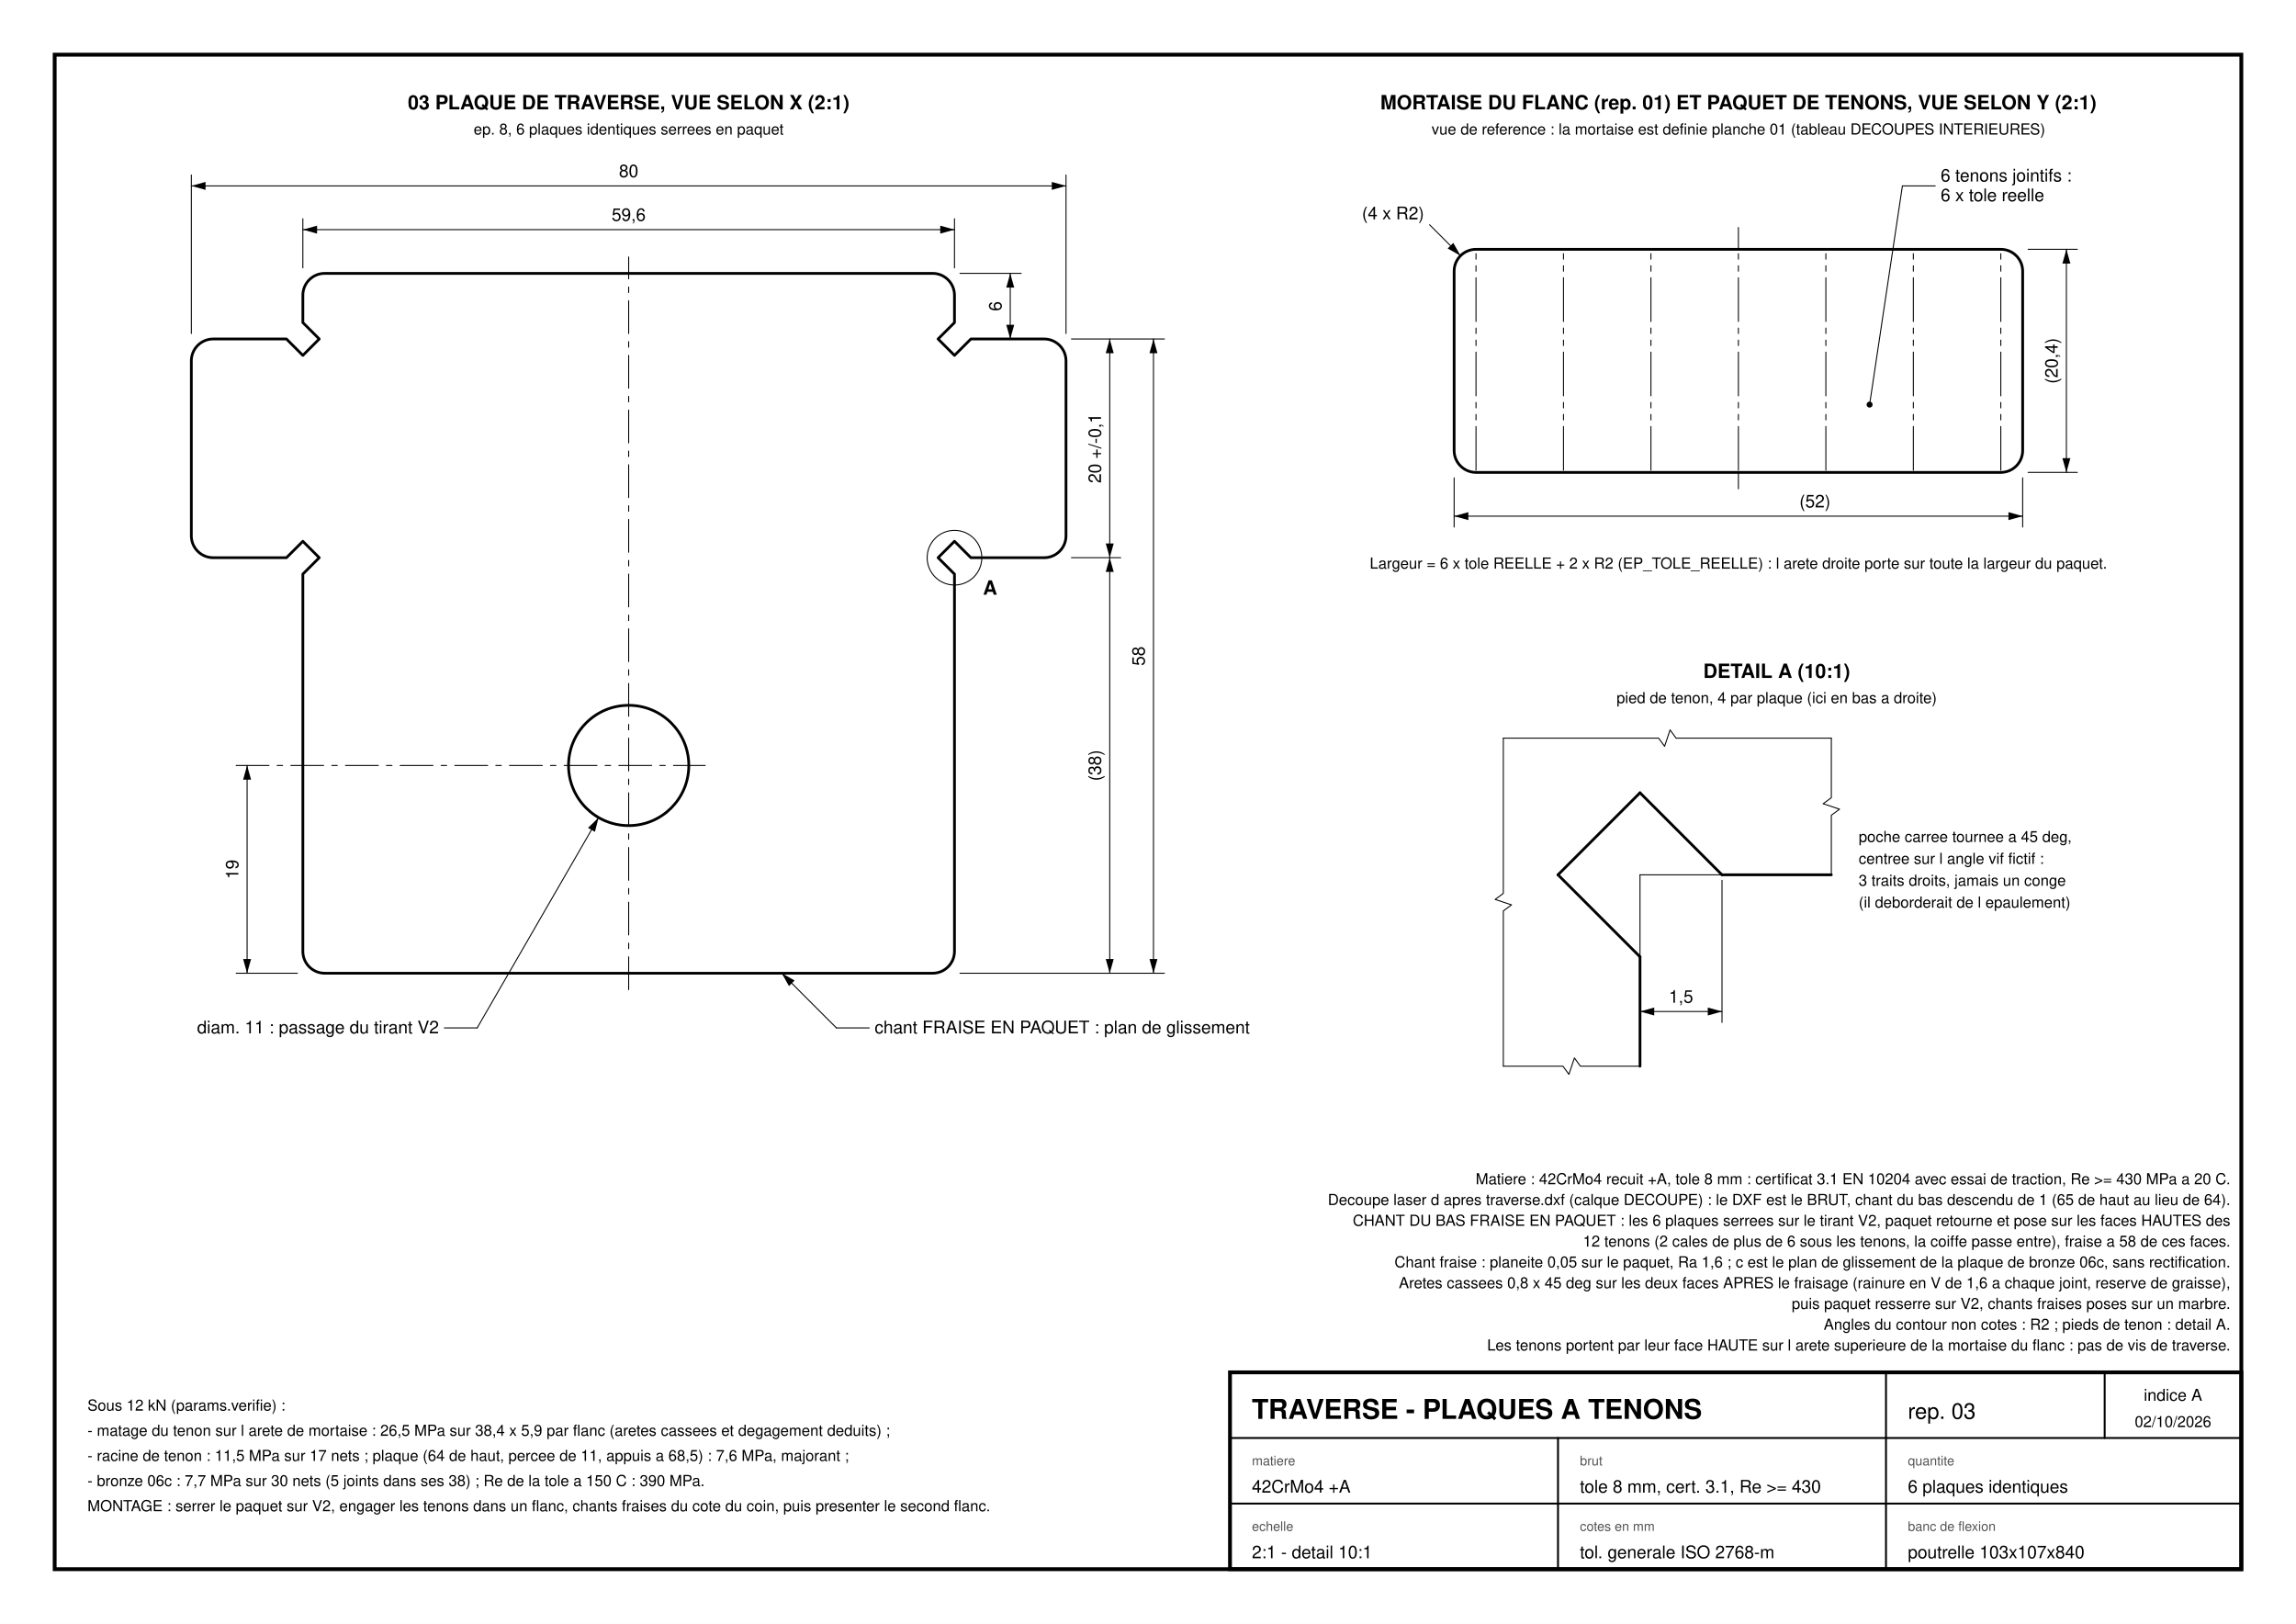
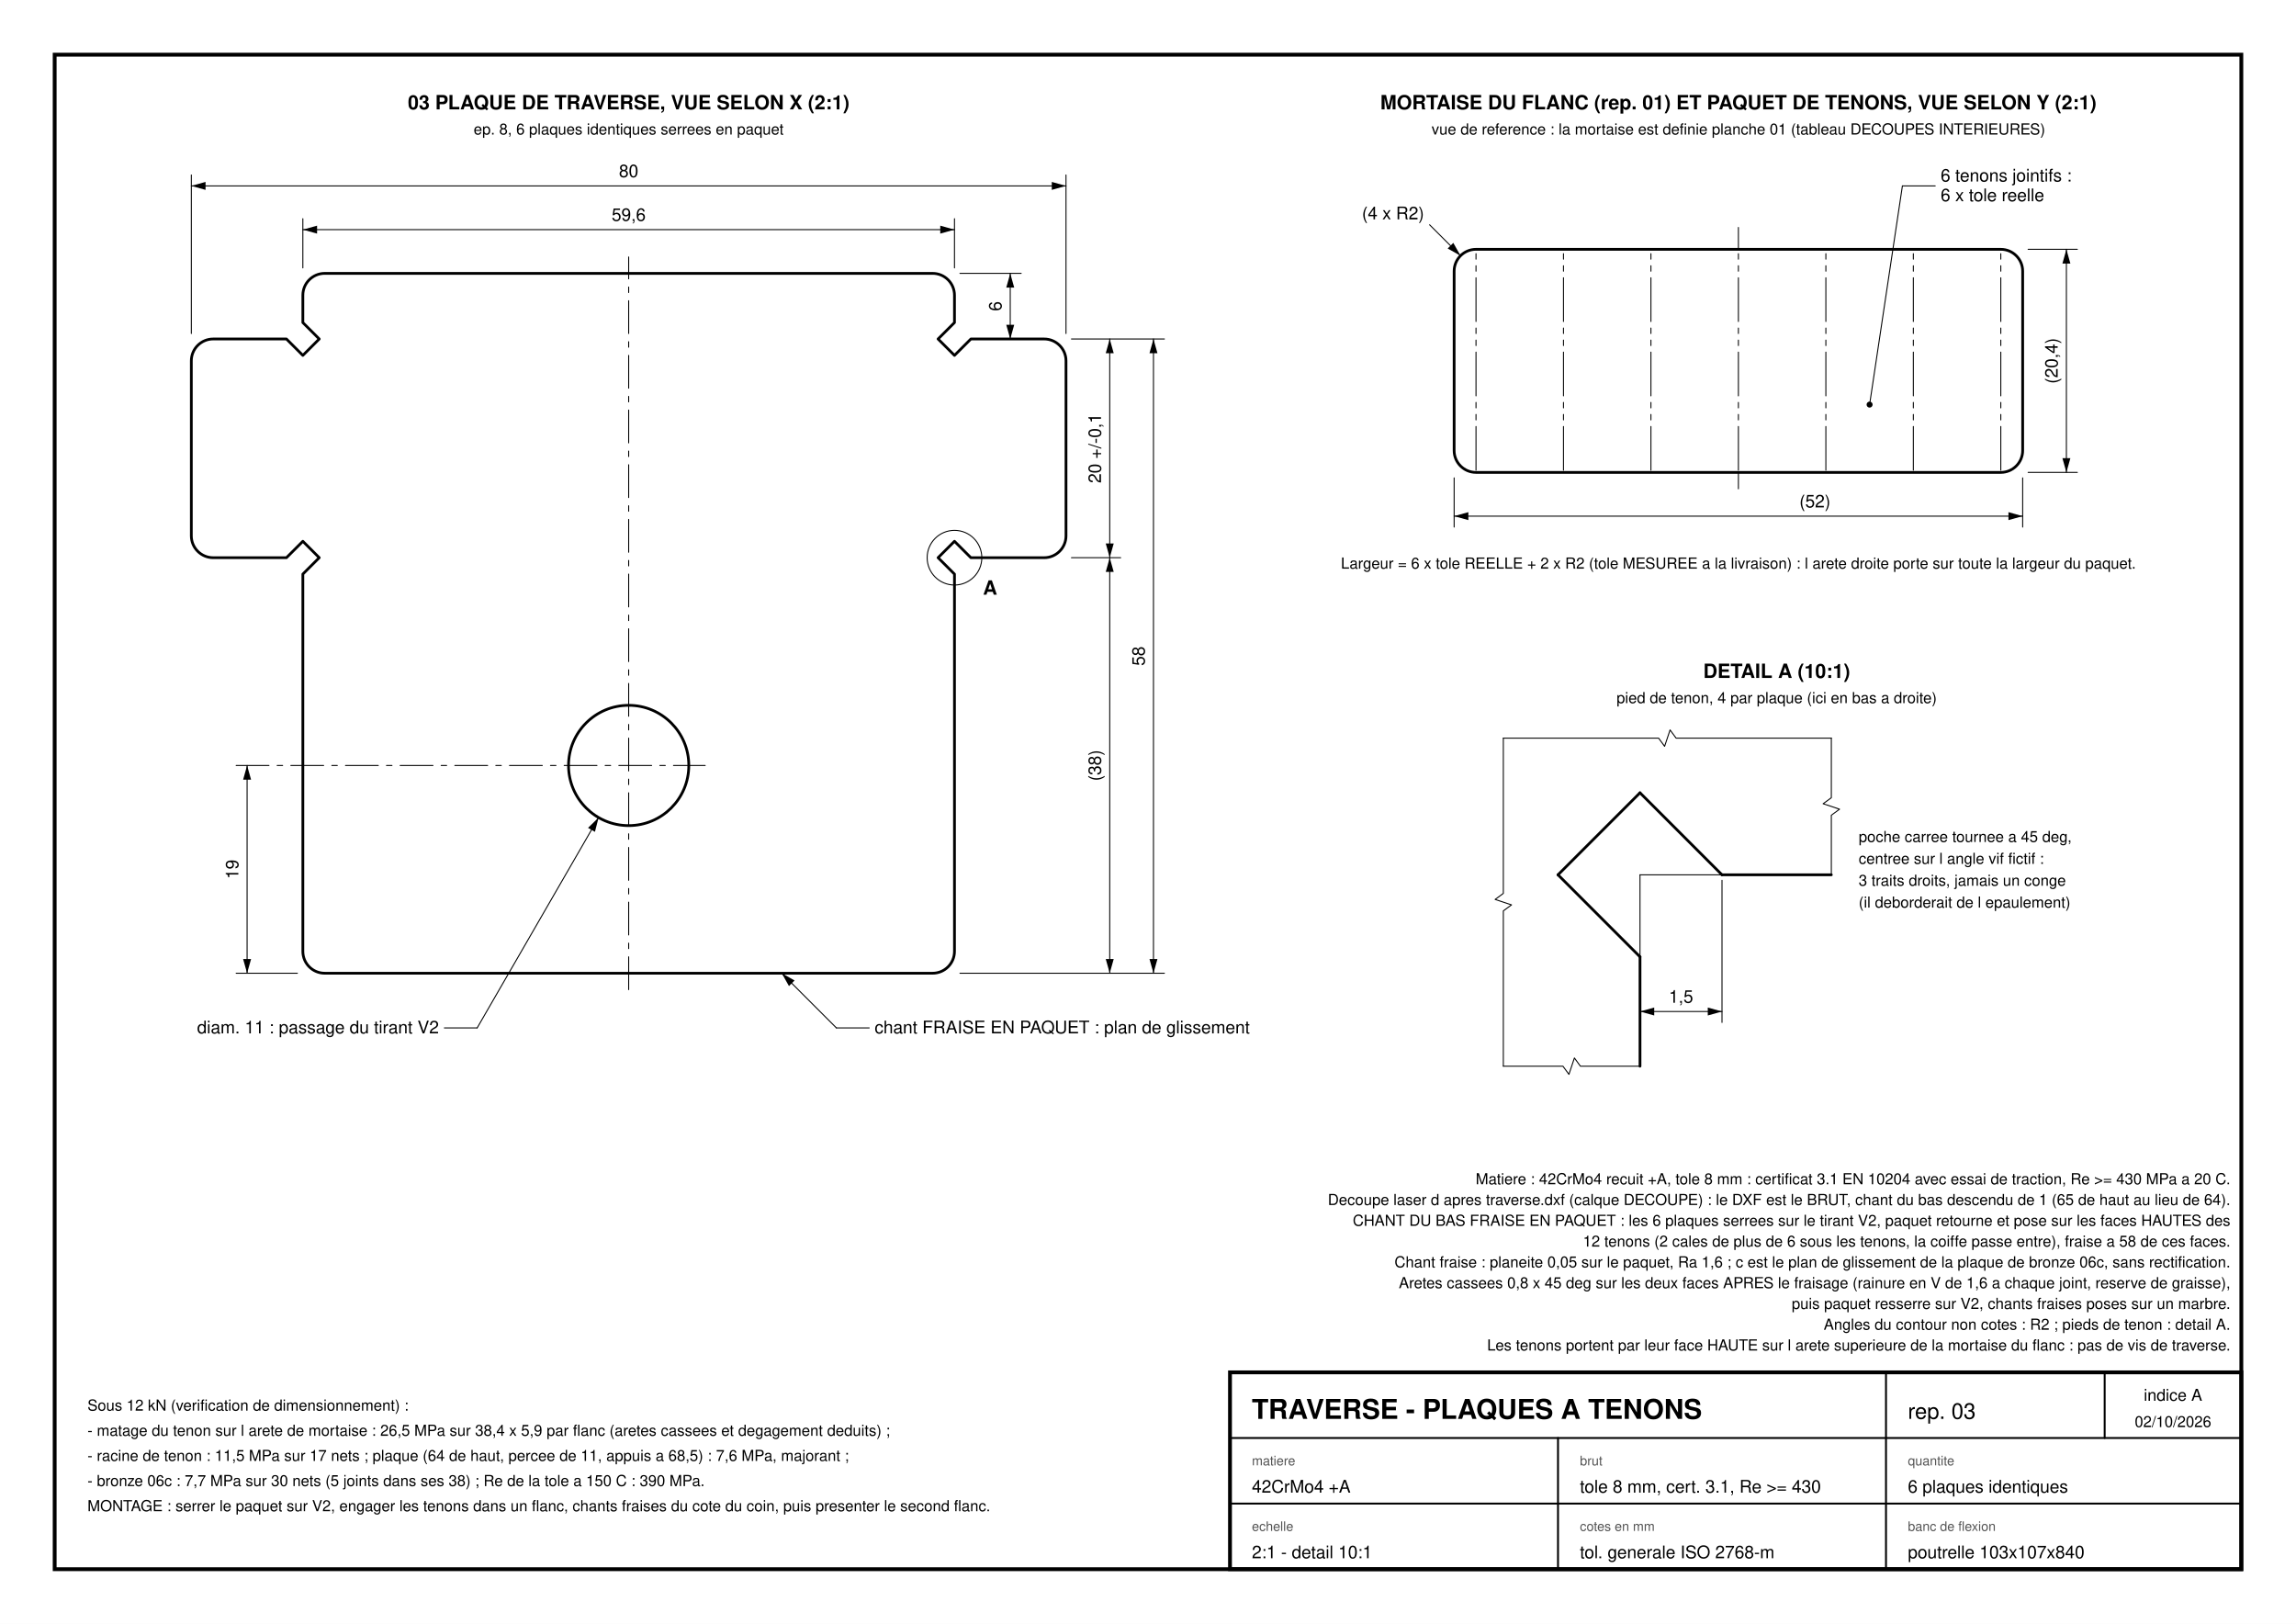
<svg xmlns="http://www.w3.org/2000/svg" width="420mm" height="297mm" viewBox="0 0 420 297">
  <rect width="420" height="297" fill="#fff" />
  <rect x="10.000" y="10.000" width="400.000" height="277.000" fill="none" stroke="#000" stroke-width="0.700" />
  <rect x="225.000" y="251.000" width="185.000" height="36.000" fill="none" stroke="#000" stroke-width="0.700" />
  <line x1="225.000" y1="263.000" x2="410.000" y2="263.000" stroke="#000" stroke-width="0.350" stroke-linecap="round" />
  <line x1="225.000" y1="275.000" x2="410.000" y2="275.000" stroke="#000" stroke-width="0.350" stroke-linecap="round" />
  <line x1="345.000" y1="251.000" x2="345.000" y2="263.000" stroke="#000" stroke-width="0.350" stroke-linecap="round" />
  <line x1="285.000" y1="263.000" x2="285.000" y2="287.000" stroke="#000" stroke-width="0.350" stroke-linecap="round" />
  <line x1="345.000" y1="263.000" x2="345.000" y2="287.000" stroke="#000" stroke-width="0.350" stroke-linecap="round" />
  <text x="229.000" y="259.500" font-family="Helvetica,Arial,sans-serif" font-size="5.00" fill="#000" text-anchor="start" font-weight="bold">TRAVERSE  -  PLAQUES A TENONS</text>
  <line x1="385.000" y1="251.000" x2="385.000" y2="263.000" stroke="#000" stroke-width="0.350" stroke-linecap="round" />
  <text x="397.500" y="256.200" font-family="Helvetica,Arial,sans-serif" font-size="3.00" fill="#000" text-anchor="middle" font-weight="normal">indice A</text>
  <text x="397.500" y="261.000" font-family="Helvetica,Arial,sans-serif" font-size="2.80" fill="#000" text-anchor="middle" font-weight="normal">02/10/2026</text>
  <text x="349.000" y="259.500" font-family="Helvetica,Arial,sans-serif" font-size="4.00" fill="#000" text-anchor="start" font-weight="normal">rep. 03</text>
  <text x="229.000" y="268.000" font-family="Helvetica,Arial,sans-serif" font-size="2.40" fill="#555" text-anchor="start" font-weight="normal">matiere</text>
  <text x="229.000" y="273.000" font-family="Helvetica,Arial,sans-serif" font-size="3.20" fill="#000" text-anchor="start" font-weight="normal">42CrMo4 +A</text>
  <text x="289.000" y="268.000" font-family="Helvetica,Arial,sans-serif" font-size="2.40" fill="#555" text-anchor="start" font-weight="normal">brut</text>
  <text x="289.000" y="273.000" font-family="Helvetica,Arial,sans-serif" font-size="3.20" fill="#000" text-anchor="start" font-weight="normal">tole 8 mm, cert. 3.1, Re &gt;= 430</text>
  <text x="349.000" y="268.000" font-family="Helvetica,Arial,sans-serif" font-size="2.40" fill="#555" text-anchor="start" font-weight="normal">quantite</text>
  <text x="349.000" y="273.000" font-family="Helvetica,Arial,sans-serif" font-size="3.20" fill="#000" text-anchor="start" font-weight="normal">6 plaques identiques</text>
  <text x="229.000" y="280.000" font-family="Helvetica,Arial,sans-serif" font-size="2.40" fill="#555" text-anchor="start" font-weight="normal">echelle</text>
  <text x="229.000" y="285.000" font-family="Helvetica,Arial,sans-serif" font-size="3.20" fill="#000" text-anchor="start" font-weight="normal">2:1  -  detail 10:1</text>
  <text x="289.000" y="280.000" font-family="Helvetica,Arial,sans-serif" font-size="2.40" fill="#555" text-anchor="start" font-weight="normal">cotes en mm</text>
  <text x="289.000" y="285.000" font-family="Helvetica,Arial,sans-serif" font-size="3.20" fill="#000" text-anchor="start" font-weight="normal">tol. generale ISO 2768-m</text>
  <text x="349.000" y="280.000" font-family="Helvetica,Arial,sans-serif" font-size="2.40" fill="#555" text-anchor="start" font-weight="normal">banc de flexion</text>
  <text x="349.000" y="285.000" font-family="Helvetica,Arial,sans-serif" font-size="3.20" fill="#000" text-anchor="start" font-weight="normal">poutrelle 103x107x840</text>
  <text x="408.000" y="247.000" font-family="Helvetica,Arial,sans-serif" font-size="2.80" fill="#000" text-anchor="end" font-weight="normal">Les tenons portent par leur face HAUTE sur l arete superieure de la mortaise du flanc : pas de vis de traverse.</text>
  <text x="408.000" y="243.200" font-family="Helvetica,Arial,sans-serif" font-size="2.80" fill="#000" text-anchor="end" font-weight="normal">Angles du contour non cotes : R2 ; pieds de tenon : detail A.</text>
  <text x="408.000" y="239.400" font-family="Helvetica,Arial,sans-serif" font-size="2.80" fill="#000" text-anchor="end" font-weight="normal">puis paquet resserre sur V2, chants fraises poses sur un marbre.</text>
  <text x="408.000" y="235.600" font-family="Helvetica,Arial,sans-serif" font-size="2.80" fill="#000" text-anchor="end" font-weight="normal">Aretes cassees 0,8 x 45 deg sur les deux faces APRES le fraisage (rainure en V de 1,6 a chaque joint, reserve de graisse),</text>
  <text x="408.000" y="231.800" font-family="Helvetica,Arial,sans-serif" font-size="2.80" fill="#000" text-anchor="end" font-weight="normal">Chant fraise : planeite 0,05 sur le paquet, Ra 1,6 ; c est le plan de glissement de la plaque de bronze 06c, sans rectification.</text>
  <text x="408.000" y="228.000" font-family="Helvetica,Arial,sans-serif" font-size="2.80" fill="#000" text-anchor="end" font-weight="normal">12 tenons (2 cales de plus de 6 sous les tenons, la coiffe passe entre), fraise a 58 de ces faces.</text>
  <text x="408.000" y="224.200" font-family="Helvetica,Arial,sans-serif" font-size="2.80" fill="#000" text-anchor="end" font-weight="normal">CHANT DU BAS FRAISE EN PAQUET : les 6 plaques serrees sur le tirant V2, paquet retourne et pose sur les faces HAUTES des</text>
  <text x="408.000" y="220.400" font-family="Helvetica,Arial,sans-serif" font-size="2.80" fill="#000" text-anchor="end" font-weight="normal">Decoupe laser d apres traverse.dxf (calque DECOUPE) : le DXF est le BRUT, chant du bas descendu de 1 (65 de haut au lieu de 64).</text>
  <text x="408.000" y="216.600" font-family="Helvetica,Arial,sans-serif" font-size="2.80" fill="#000" text-anchor="end" font-weight="normal">Matiere : 42CrMo4 recuit +A, tole 8 mm : certificat 3.1 EN 10204 avec essai de traction, Re &gt;= 430 MPa a 20 C.</text>
  <text x="115.000" y="20.000" font-family="Helvetica,Arial,sans-serif" font-size="3.60" fill="#000" text-anchor="middle" font-weight="bold">03  PLAQUE DE TRAVERSE, VUE SELON X  (2:1)</text>
  <text x="115.000" y="24.600" font-family="Helvetica,Arial,sans-serif" font-size="2.80" fill="#000" text-anchor="middle" font-weight="normal">ep. 8, 6 plaques identiques serrees en paquet</text>
  <path d="M 55.400 105.000 L 55.400 174.000 A 4.000 4.000 0 0 0 59.400 178.000 L 170.600 178.000 A 4.000 4.000 0 0 0 174.600 174.000 L 174.600 105.000 L 171.600 102.000 L 174.600 99.000 L 177.600 102.000 L 191.000 102.000 A 4.000 4.000 0 0 0 195.000 98.000 L 195.000 66.000 A 4.000 4.000 0 0 0 191.000 62.000 L 177.600 62.000 L 174.600 65.000 L 171.600 62.000 L 174.600 59.000 L 174.600 54.000 A 4.000 4.000 0 0 0 170.600 50.000 L 59.400 50.000 A 4.000 4.000 0 0 0 55.400 54.000 L 55.400 59.000 L 58.400 62.000 L 55.400 65.000 L 52.400 62.000 L 39.000 62.000 A 4.000 4.000 0 0 0 35.000 66.000 L 35.000 98.000 A 4.000 4.000 0 0 0 39.000 102.000 L 52.400 102.000 L 55.400 99.000 L 58.400 102.000 L 55.400 105.000 Z" fill="none" stroke="#000" stroke-width="0.500" stroke-linecap="round" stroke-linejoin="round" />
  <path d="M 126.000 140.000 A 11.000 11.000 0 0 0 104.000 140.000 A 11.000 11.000 0 0 0 126.000 140.000 Z" fill="none" stroke="#000" stroke-width="0.500" stroke-linecap="round" stroke-linejoin="round" />
  <line x1="115.000" y1="181.000" x2="115.000" y2="47.000" stroke="#000" stroke-width="0.180" stroke-linecap="round" stroke-dasharray="6 1.5 1 1.5" />
  <line x1="43.200" y1="140.000" x2="129.000" y2="140.000" stroke="#000" stroke-width="0.180" stroke-linecap="round" stroke-dasharray="6 1.5 1 1.5" />
  <line x1="55.400" y1="49.000" x2="55.400" y2="40.000" stroke="#000" stroke-width="0.180" stroke-linecap="round" />
  <line x1="174.600" y1="49.000" x2="174.600" y2="40.000" stroke="#000" stroke-width="0.180" stroke-linecap="round" />
  <line x1="55.400" y1="42.000" x2="174.600" y2="42.000" stroke="#000" stroke-width="0.180" stroke-linecap="round" />
  <path d="M 55.400 42.000 L 58.000 42.728 L 58.000 41.272 Z" fill="#000" />
  <path d="M 174.600 42.000 L 172.000 41.272 L 172.000 42.728 Z" fill="#000" />
  <text x="115.000" y="40.400" font-family="Helvetica,Arial,sans-serif" font-size="3.20" fill="#000" text-anchor="middle" font-weight="normal">59,6</text>
  <line x1="35.000" y1="61.000" x2="35.000" y2="32.000" stroke="#000" stroke-width="0.180" stroke-linecap="round" />
  <line x1="195.000" y1="61.000" x2="195.000" y2="32.000" stroke="#000" stroke-width="0.180" stroke-linecap="round" />
  <line x1="35.000" y1="34.000" x2="195.000" y2="34.000" stroke="#000" stroke-width="0.180" stroke-linecap="round" />
  <path d="M 35.000 34.000 L 37.600 34.728 L 37.600 33.272 Z" fill="#000" />
  <path d="M 195.000 34.000 L 192.400 33.272 L 192.400 34.728 Z" fill="#000" />
  <text x="115.000" y="32.400" font-family="Helvetica,Arial,sans-serif" font-size="3.20" fill="#000" text-anchor="middle" font-weight="normal">80</text>
  <line x1="175.600" y1="50.000" x2="186.800" y2="50.000" stroke="#000" stroke-width="0.180" stroke-linecap="round" />
  <line x1="184.800" y1="62.000" x2="184.800" y2="50.000" stroke="#000" stroke-width="0.180" stroke-linecap="round" />
  <path d="M 184.800 62.000 L 185.528 59.400 L 184.072 59.400 Z" fill="#000" />
  <path d="M 184.800 50.000 L 184.072 52.600 L 185.528 52.600 Z" fill="#000" />
  <text x="183.200" y="56.000" font-family="Helvetica,Arial,sans-serif" font-size="3.20" fill="#000" text-anchor="middle" font-weight="normal" transform="rotate(-90.00 183.200 56.000)">6</text>
  <line x1="196.000" y1="102.000" x2="205.000" y2="102.000" stroke="#000" stroke-width="0.180" stroke-linecap="round" />
  <line x1="203.000" y1="178.000" x2="203.000" y2="102.000" stroke="#000" stroke-width="0.180" stroke-linecap="round" />
  <path d="M 203.000 178.000 L 203.728 175.400 L 202.272 175.400 Z" fill="#000" />
  <path d="M 203.000 102.000 L 202.272 104.600 L 203.728 104.600 Z" fill="#000" />
  <text x="201.400" y="140.000" font-family="Helvetica,Arial,sans-serif" font-size="3.20" fill="#000" text-anchor="middle" font-weight="normal" transform="rotate(-90.00 201.400 140.000)">(38)</text>
  <line x1="203.000" y1="102.000" x2="203.000" y2="62.000" stroke="#000" stroke-width="0.180" stroke-linecap="round" />
  <path d="M 203.000 102.000 L 203.728 99.400 L 202.272 99.400 Z" fill="#000" />
  <path d="M 203.000 62.000 L 202.272 64.600 L 203.728 64.600 Z" fill="#000" />
  <text x="201.400" y="82.000" font-family="Helvetica,Arial,sans-serif" font-size="3.20" fill="#000" text-anchor="middle" font-weight="normal" transform="rotate(-90.00 201.400 82.000)">20 +/-0,1</text>
  <line x1="175.600" y1="178.000" x2="213.000" y2="178.000" stroke="#000" stroke-width="0.180" stroke-linecap="round" />
  <line x1="196.000" y1="62.000" x2="213.000" y2="62.000" stroke="#000" stroke-width="0.180" stroke-linecap="round" />
  <line x1="211.000" y1="178.000" x2="211.000" y2="62.000" stroke="#000" stroke-width="0.180" stroke-linecap="round" />
  <path d="M 211.000 178.000 L 211.728 175.400 L 210.272 175.400 Z" fill="#000" />
  <path d="M 211.000 62.000 L 210.272 64.600 L 211.728 64.600 Z" fill="#000" />
  <text x="209.400" y="120.000" font-family="Helvetica,Arial,sans-serif" font-size="3.20" fill="#000" text-anchor="middle" font-weight="normal" transform="rotate(-90.00 209.400 120.000)">58</text>
  <line x1="54.400" y1="178.000" x2="43.200" y2="178.000" stroke="#000" stroke-width="0.180" stroke-linecap="round" />
  <line x1="45.200" y1="178.000" x2="45.200" y2="140.000" stroke="#000" stroke-width="0.180" stroke-linecap="round" />
  <path d="M 45.200 178.000 L 45.928 175.400 L 44.472 175.400 Z" fill="#000" />
  <path d="M 45.200 140.000 L 44.472 142.600 L 45.928 142.600 Z" fill="#000" />
  <text x="43.600" y="159.000" font-family="Helvetica,Arial,sans-serif" font-size="3.20" fill="#000" text-anchor="middle" font-weight="normal" transform="rotate(-90.00 43.600 159.000)">19</text>
  <line x1="109.500" y1="149.526" x2="87.287" y2="188.000" stroke="#000" stroke-width="0.180" stroke-linecap="round" />
  <path d="M 109.500 149.526 L 107.570 151.414 L 108.830 152.142 Z" fill="#000" />
  <line x1="87.287" y1="188.000" x2="81.287" y2="188.000" stroke="#000" stroke-width="0.180" stroke-linecap="round" />
  <text x="80.287" y="189.000" font-family="Helvetica,Arial,sans-serif" font-size="3.20" fill="#000" text-anchor="end" font-weight="normal">diam. 11 : passage du tirant V2</text>
  <line x1="143.000" y1="178.000" x2="153.000" y2="188.000" stroke="#000" stroke-width="0.180" stroke-linecap="round" />
  <path d="M 143.000 178.000 L 144.324 180.353 L 145.353 179.324 Z" fill="#000" />
  <line x1="153.000" y1="188.000" x2="159.000" y2="188.000" stroke="#000" stroke-width="0.180" stroke-linecap="round" />
  <text x="160.000" y="189.000" font-family="Helvetica,Arial,sans-serif" font-size="3.20" fill="#000" text-anchor="start" font-weight="normal">chant FRAISE EN PAQUET : plan de glissement</text>
  <circle cx="174.600" cy="102.000" r="5.000" fill="none" stroke="#000" stroke-width="0.180" />
  <text x="181.111" y="108.764" font-family="Helvetica,Arial,sans-serif" font-size="3.60" fill="#000" text-anchor="middle" font-weight="bold">A</text>
  <text x="318.000" y="20.000" font-family="Helvetica,Arial,sans-serif" font-size="3.60" fill="#000" text-anchor="middle" font-weight="bold">MORTAISE DU FLANC (rep. 01) ET PAQUET DE TENONS, VUE SELON Y  (2:1)</text>
  <text x="318.000" y="24.600" font-family="Helvetica,Arial,sans-serif" font-size="2.80" fill="#000" text-anchor="middle" font-weight="normal">vue de reference : la mortaise est definie planche 01 (tableau DECOUPES INTERIEURES)</text>
  <path d="M 266.000 49.600 L 266.000 82.400 A 4.000 4.000 0 0 0 270.000 86.400 L 366.000 86.400 A 4.000 4.000 0 0 0 370.000 82.400 L 370.000 49.600 A 4.000 4.000 0 0 0 366.000 45.600 L 270.000 45.600 A 4.000 4.000 0 0 0 266.000 49.600 Z" fill="none" stroke="#000" stroke-width="0.500" stroke-linecap="round" stroke-linejoin="round" />
  <line x1="270.000" y1="86.000" x2="270.000" y2="46.000" stroke="#000" stroke-width="0.180" stroke-linecap="round" stroke-dasharray="8 1.2 1 1.2 1 1.2" />
  <line x1="286.000" y1="86.000" x2="286.000" y2="46.000" stroke="#000" stroke-width="0.180" stroke-linecap="round" stroke-dasharray="8 1.2 1 1.2 1 1.2" />
  <line x1="302.000" y1="86.000" x2="302.000" y2="46.000" stroke="#000" stroke-width="0.180" stroke-linecap="round" stroke-dasharray="8 1.2 1 1.2 1 1.2" />
  <line x1="318.000" y1="86.000" x2="318.000" y2="46.000" stroke="#000" stroke-width="0.180" stroke-linecap="round" stroke-dasharray="8 1.2 1 1.2 1 1.2" />
  <line x1="334.000" y1="86.000" x2="334.000" y2="46.000" stroke="#000" stroke-width="0.180" stroke-linecap="round" stroke-dasharray="8 1.2 1 1.2 1 1.2" />
  <line x1="350.000" y1="86.000" x2="350.000" y2="46.000" stroke="#000" stroke-width="0.180" stroke-linecap="round" stroke-dasharray="8 1.2 1 1.2 1 1.2" />
  <line x1="366.000" y1="86.000" x2="366.000" y2="46.000" stroke="#000" stroke-width="0.180" stroke-linecap="round" stroke-dasharray="8 1.2 1 1.2 1 1.2" />
  <line x1="318.000" y1="45.600" x2="318.000" y2="41.600" stroke="#000" stroke-width="0.180" stroke-linecap="round" stroke-dasharray="6 1.5 1 1.5" />
  <line x1="318.000" y1="86.400" x2="318.000" y2="89.400" stroke="#000" stroke-width="0.180" stroke-linecap="round" stroke-dasharray="6 1.5 1 1.5" />
  <line x1="266.000" y1="87.400" x2="266.000" y2="96.400" stroke="#000" stroke-width="0.180" stroke-linecap="round" />
  <line x1="370.000" y1="87.400" x2="370.000" y2="96.400" stroke="#000" stroke-width="0.180" stroke-linecap="round" />
  <line x1="266.000" y1="94.400" x2="370.000" y2="94.400" stroke="#000" stroke-width="0.180" stroke-linecap="round" />
  <path d="M 266.000 94.400 L 268.600 95.128 L 268.600 93.672 Z" fill="#000" />
  <path d="M 370.000 94.400 L 367.400 93.672 L 367.400 95.128 Z" fill="#000" />
  <text x="332.000" y="92.800" font-family="Helvetica,Arial,sans-serif" font-size="3.20" fill="#000" text-anchor="middle" font-weight="normal">(52)</text>
  <line x1="371.000" y1="86.400" x2="380.000" y2="86.400" stroke="#000" stroke-width="0.180" stroke-linecap="round" />
  <line x1="371.000" y1="45.600" x2="380.000" y2="45.600" stroke="#000" stroke-width="0.180" stroke-linecap="round" />
  <line x1="378.000" y1="86.400" x2="378.000" y2="45.600" stroke="#000" stroke-width="0.180" stroke-linecap="round" />
  <path d="M 378.000 86.400 L 378.728 83.800 L 377.272 83.800 Z" fill="#000" />
  <path d="M 378.000 45.600 L 377.272 48.200 L 378.728 48.200 Z" fill="#000" />
  <text x="376.400" y="66.000" font-family="Helvetica,Arial,sans-serif" font-size="3.20" fill="#000" text-anchor="middle" font-weight="normal" transform="rotate(-90.00 376.400 66.000)">(20,4)</text>
  <line x1="267.172" y1="46.772" x2="261.515" y2="41.115" stroke="#000" stroke-width="0.180" stroke-linecap="round" />
  <path d="M 267.172 46.772 L 265.848 44.418 L 264.818 45.448 Z" fill="#000" />
  <text x="260.515" y="40.115" font-family="Helvetica,Arial,sans-serif" font-size="3.20" fill="#000" text-anchor="end" font-weight="normal">(4 x R2)</text>
  <line x1="342.000" y1="74.000" x2="348.000" y2="34.000" stroke="#000" stroke-width="0.180" stroke-linecap="round" />
  <circle cx="342.000" cy="74.000" r="0.55" fill="#000" />
  <line x1="348.000" y1="34.000" x2="354.000" y2="34.000" stroke="#000" stroke-width="0.180" stroke-linecap="round" />
  <text x="355.000" y="33.200" font-family="Helvetica,Arial,sans-serif" font-size="3.20" fill="#000" text-anchor="start" font-weight="normal">6 tenons jointifs :</text>
  <text x="355.000" y="36.800" font-family="Helvetica,Arial,sans-serif" font-size="3.20" fill="#000" text-anchor="start" font-weight="normal">6 x tole reelle</text>
-   <text x="318.000" y="104.000" font-family="Helvetica,Arial,sans-serif" font-size="2.80" fill="#000" text-anchor="middle" font-weight="normal">Largeur = 6 x tole REELLE + 2 x R2 (EP_TOLE_REELLE) : l arete droite porte sur toute la largeur du paquet.</text>
+   <text x="318.000" y="104.000" font-family="Helvetica,Arial,sans-serif" font-size="2.80" fill="#000" text-anchor="middle" font-weight="normal">Largeur = 6 x tole REELLE + 2 x R2 (tole MESUREE a la livraison) : l arete droite porte sur toute la largeur du paquet.</text>
  <text x="325.000" y="124.000" font-family="Helvetica,Arial,sans-serif" font-size="3.60" fill="#000" text-anchor="middle" font-weight="bold">DETAIL A  (10:1)</text>
  <text x="325.000" y="128.600" font-family="Helvetica,Arial,sans-serif" font-size="2.80" fill="#000" text-anchor="middle" font-weight="normal">pied de tenon, 4 par plaque (ici en bas a droite)</text>
  <path d="M 300.000 195.000 L 300.000 175.000" fill="none" stroke="#000" stroke-width="0.500" stroke-linecap="round" stroke-linejoin="round" />
  <path d="M 300.000 175.000 L 285.000 160.000" fill="none" stroke="#000" stroke-width="0.500" stroke-linecap="round" stroke-linejoin="round" />
  <path d="M 285.000 160.000 L 300.000 145.000" fill="none" stroke="#000" stroke-width="0.500" stroke-linecap="round" stroke-linejoin="round" />
  <path d="M 300.000 145.000 L 315.000 160.000" fill="none" stroke="#000" stroke-width="0.500" stroke-linecap="round" stroke-linejoin="round" />
  <path d="M 315.000 160.000 L 335.000 160.000" fill="none" stroke="#000" stroke-width="0.500" stroke-linecap="round" stroke-linejoin="round" />
  <path d="M 275.000 135.000 L 303.400 135.000 L 304.500 136.500 L 305.500 133.500 L 306.600 135.000 L 335.000 135.000" fill="none" stroke="#000" stroke-width="0.180" stroke-linecap="round" stroke-linejoin="round" />
  <path d="M 275.000 195.000 L 275.000 166.600 L 276.500 165.500 L 273.500 164.500 L 275.000 163.400 L 275.000 135.000" fill="none" stroke="#000" stroke-width="0.180" stroke-linecap="round" stroke-linejoin="round" />
  <path d="M 275.000 195.000 L 285.900 195.000 L 287.000 196.500 L 288.000 193.500 L 289.100 195.000 L 300.000 195.000" fill="none" stroke="#000" stroke-width="0.180" stroke-linecap="round" stroke-linejoin="round" />
  <path d="M 335.000 160.000 L 335.000 149.100 L 336.500 148.000 L 333.500 147.000 L 335.000 145.900 L 335.000 135.000" fill="none" stroke="#000" stroke-width="0.180" stroke-linecap="round" stroke-linejoin="round" />
  <line x1="300.000" y1="175.000" x2="300.000" y2="160.000" stroke="#000" stroke-width="0.180" stroke-linecap="round" />
  <line x1="315.000" y1="160.000" x2="300.000" y2="160.000" stroke="#000" stroke-width="0.180" stroke-linecap="round" />
  <line x1="315.000" y1="161.000" x2="315.000" y2="187.000" stroke="#000" stroke-width="0.180" stroke-linecap="round" />
  <line x1="300.000" y1="185.000" x2="315.000" y2="185.000" stroke="#000" stroke-width="0.180" stroke-linecap="round" />
  <path d="M 300.000 185.000 L 302.600 185.728 L 302.600 184.272 Z" fill="#000" />
  <path d="M 315.000 185.000 L 312.400 184.272 L 312.400 185.728 Z" fill="#000" />
  <text x="307.500" y="183.400" font-family="Helvetica,Arial,sans-serif" font-size="3.20" fill="#000" text-anchor="middle" font-weight="normal">1,5</text>
  <text x="340.000" y="154.000" font-family="Helvetica,Arial,sans-serif" font-size="2.80" fill="#000" text-anchor="start" font-weight="normal">poche carree tournee a 45 deg,</text>
  <text x="340.000" y="158.000" font-family="Helvetica,Arial,sans-serif" font-size="2.80" fill="#000" text-anchor="start" font-weight="normal">centree sur l angle vif fictif :</text>
  <text x="340.000" y="162.000" font-family="Helvetica,Arial,sans-serif" font-size="2.80" fill="#000" text-anchor="start" font-weight="normal">3 traits droits, jamais un conge</text>
  <text x="340.000" y="166.000" font-family="Helvetica,Arial,sans-serif" font-size="2.80" fill="#000" text-anchor="start" font-weight="normal">(il deborderait de l epaulement)</text>
-   <text x="16.000" y="258.000" font-family="Helvetica,Arial,sans-serif" font-size="2.80" fill="#000" text-anchor="start" font-weight="normal">Sous 12 kN (params.verifie) :</text>
+   <text x="16.000" y="258.000" font-family="Helvetica,Arial,sans-serif" font-size="2.80" fill="#000" text-anchor="start" font-weight="normal">Sous 12 kN (verification de dimensionnement) :</text>
  <text x="16.000" y="262.600" font-family="Helvetica,Arial,sans-serif" font-size="2.80" fill="#000" text-anchor="start" font-weight="normal">- matage du tenon sur l arete de mortaise : 26,5 MPa sur 38,4 x 5,9 par flanc (aretes cassees et degagement deduits) ;</text>
  <text x="16.000" y="267.200" font-family="Helvetica,Arial,sans-serif" font-size="2.80" fill="#000" text-anchor="start" font-weight="normal">- racine de tenon : 11,5 MPa sur 17 nets ; plaque (64 de haut, percee de 11, appuis a 68,5) : 7,6 MPa, majorant ;</text>
  <text x="16.000" y="271.800" font-family="Helvetica,Arial,sans-serif" font-size="2.80" fill="#000" text-anchor="start" font-weight="normal">- bronze 06c : 7,7 MPa sur 30 nets (5 joints dans ses 38) ; Re de la tole a 150 C : 390 MPa.</text>
  <text x="16.000" y="276.400" font-family="Helvetica,Arial,sans-serif" font-size="2.80" fill="#000" text-anchor="start" font-weight="normal">MONTAGE : serrer le paquet sur V2, engager les tenons dans un flanc, chants fraises du cote du coin, puis presenter le second flanc.</text>
</svg>
